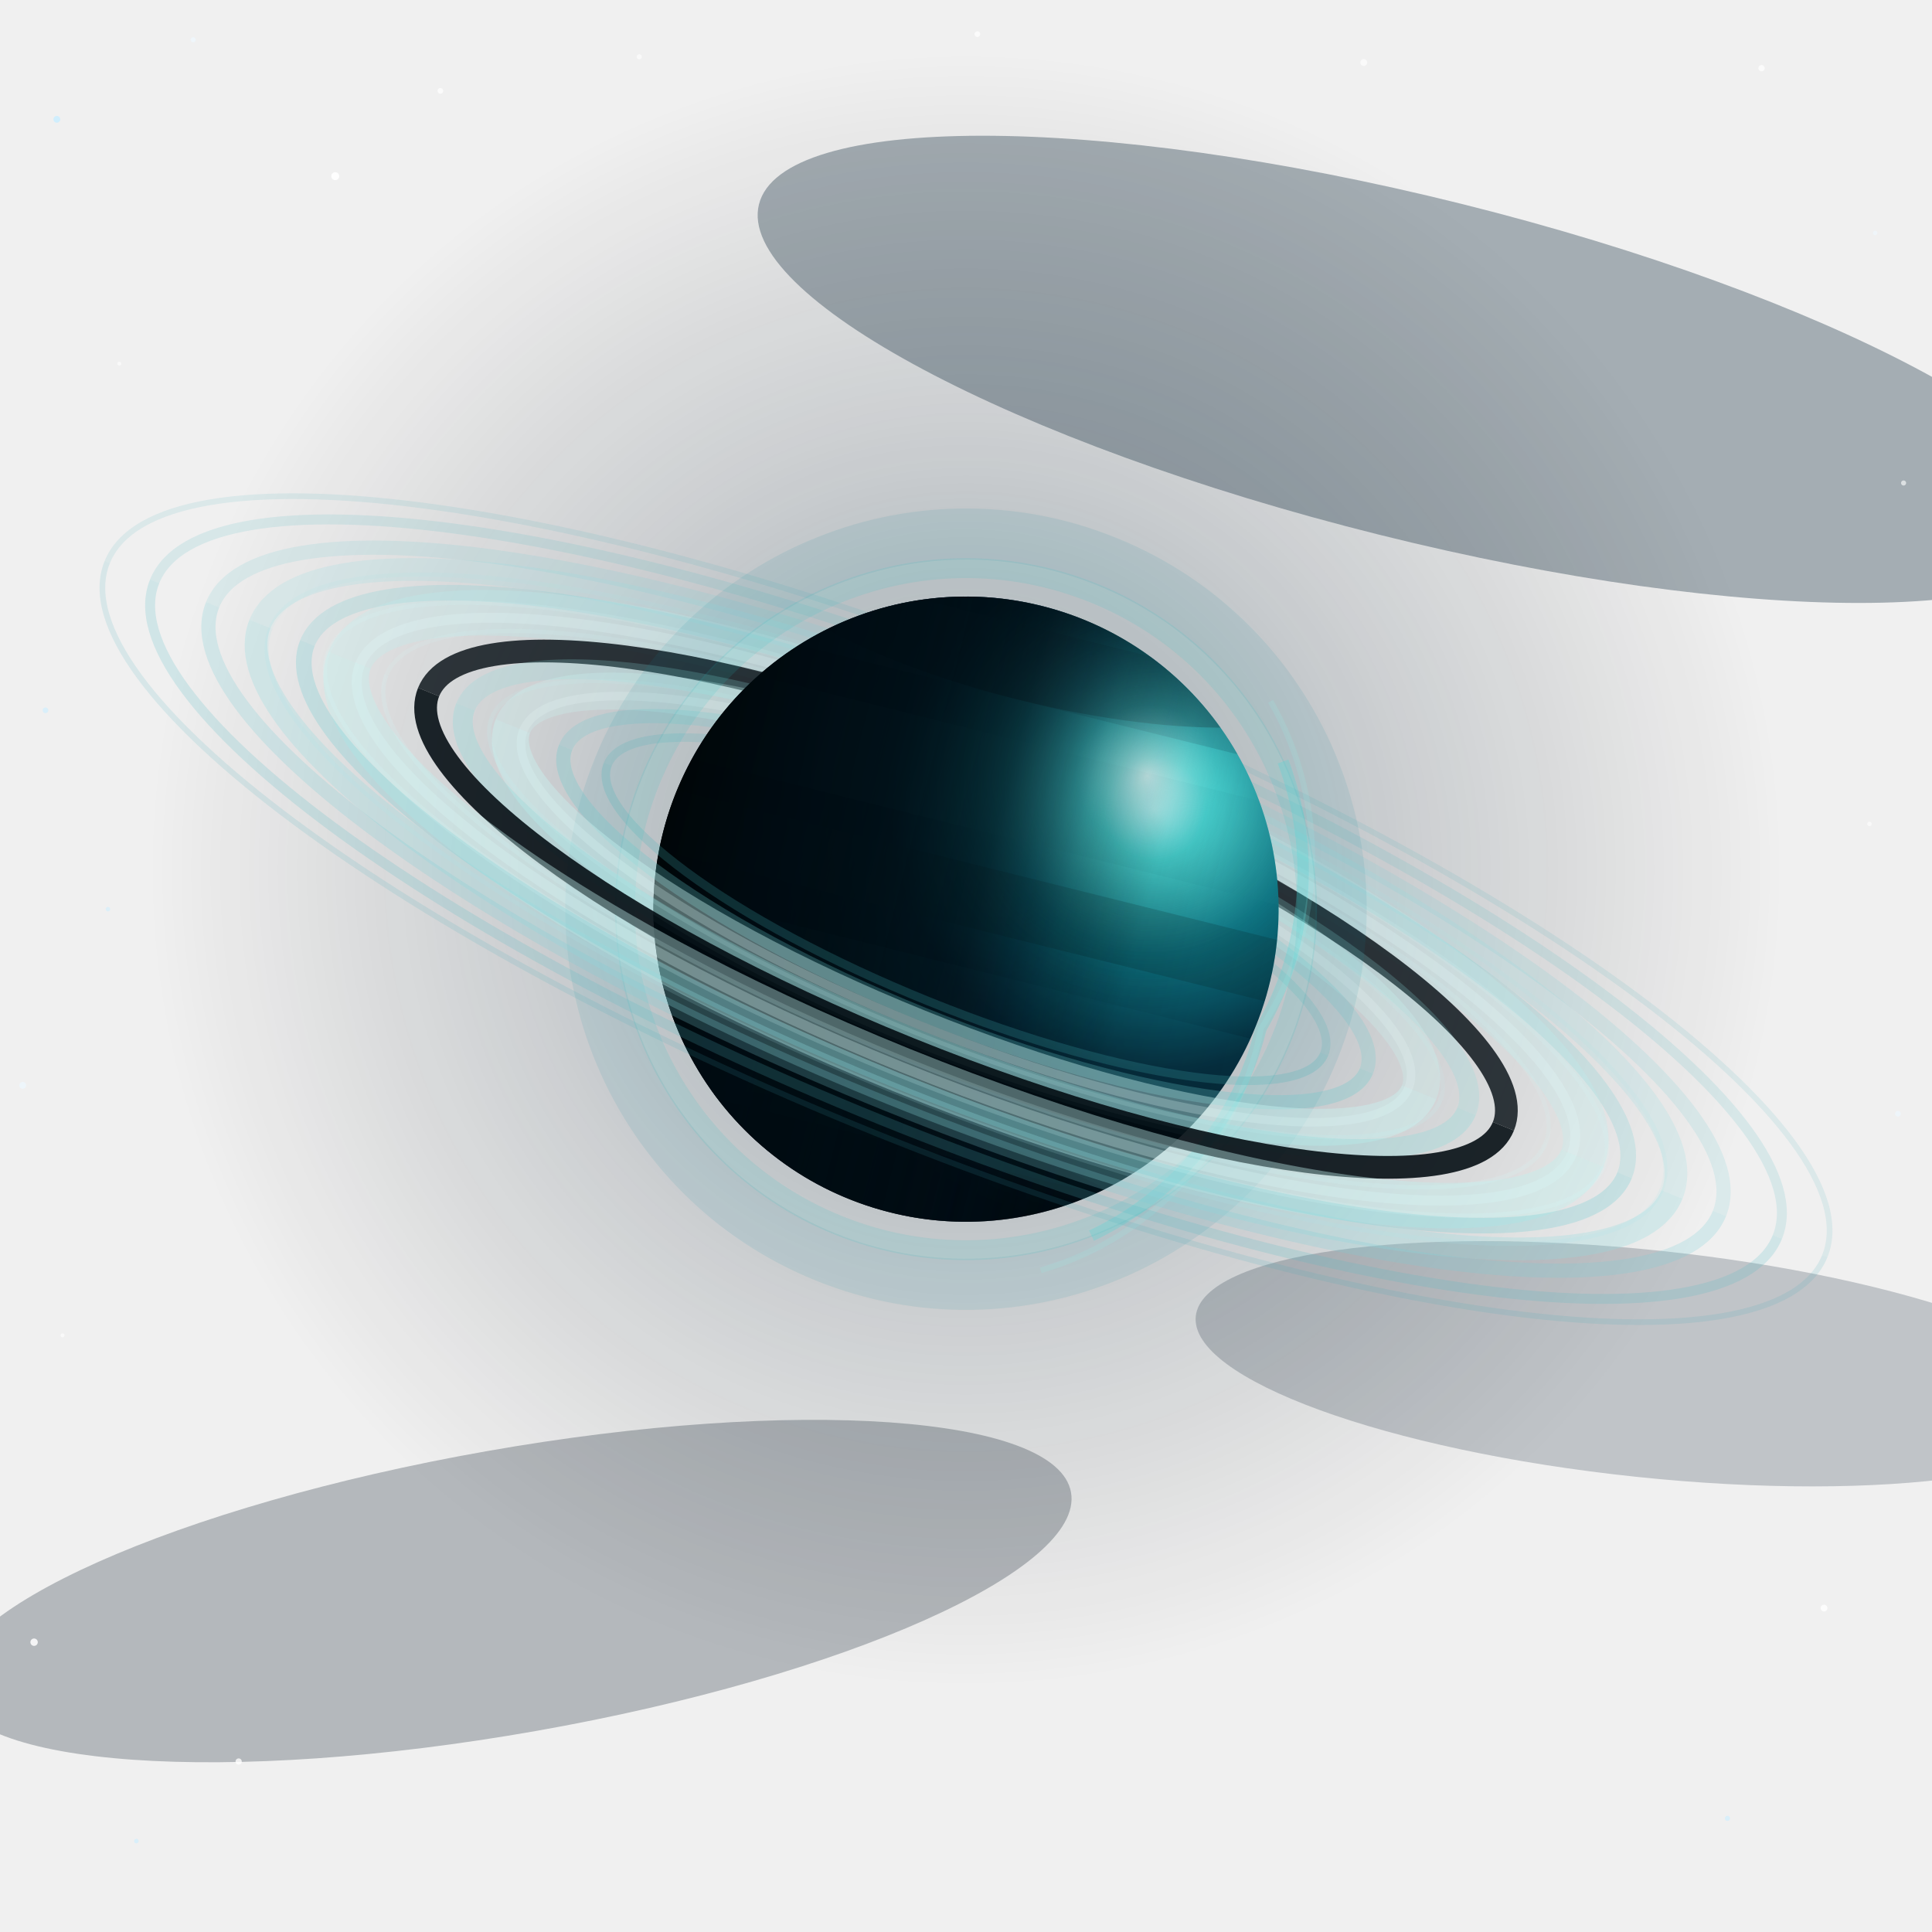
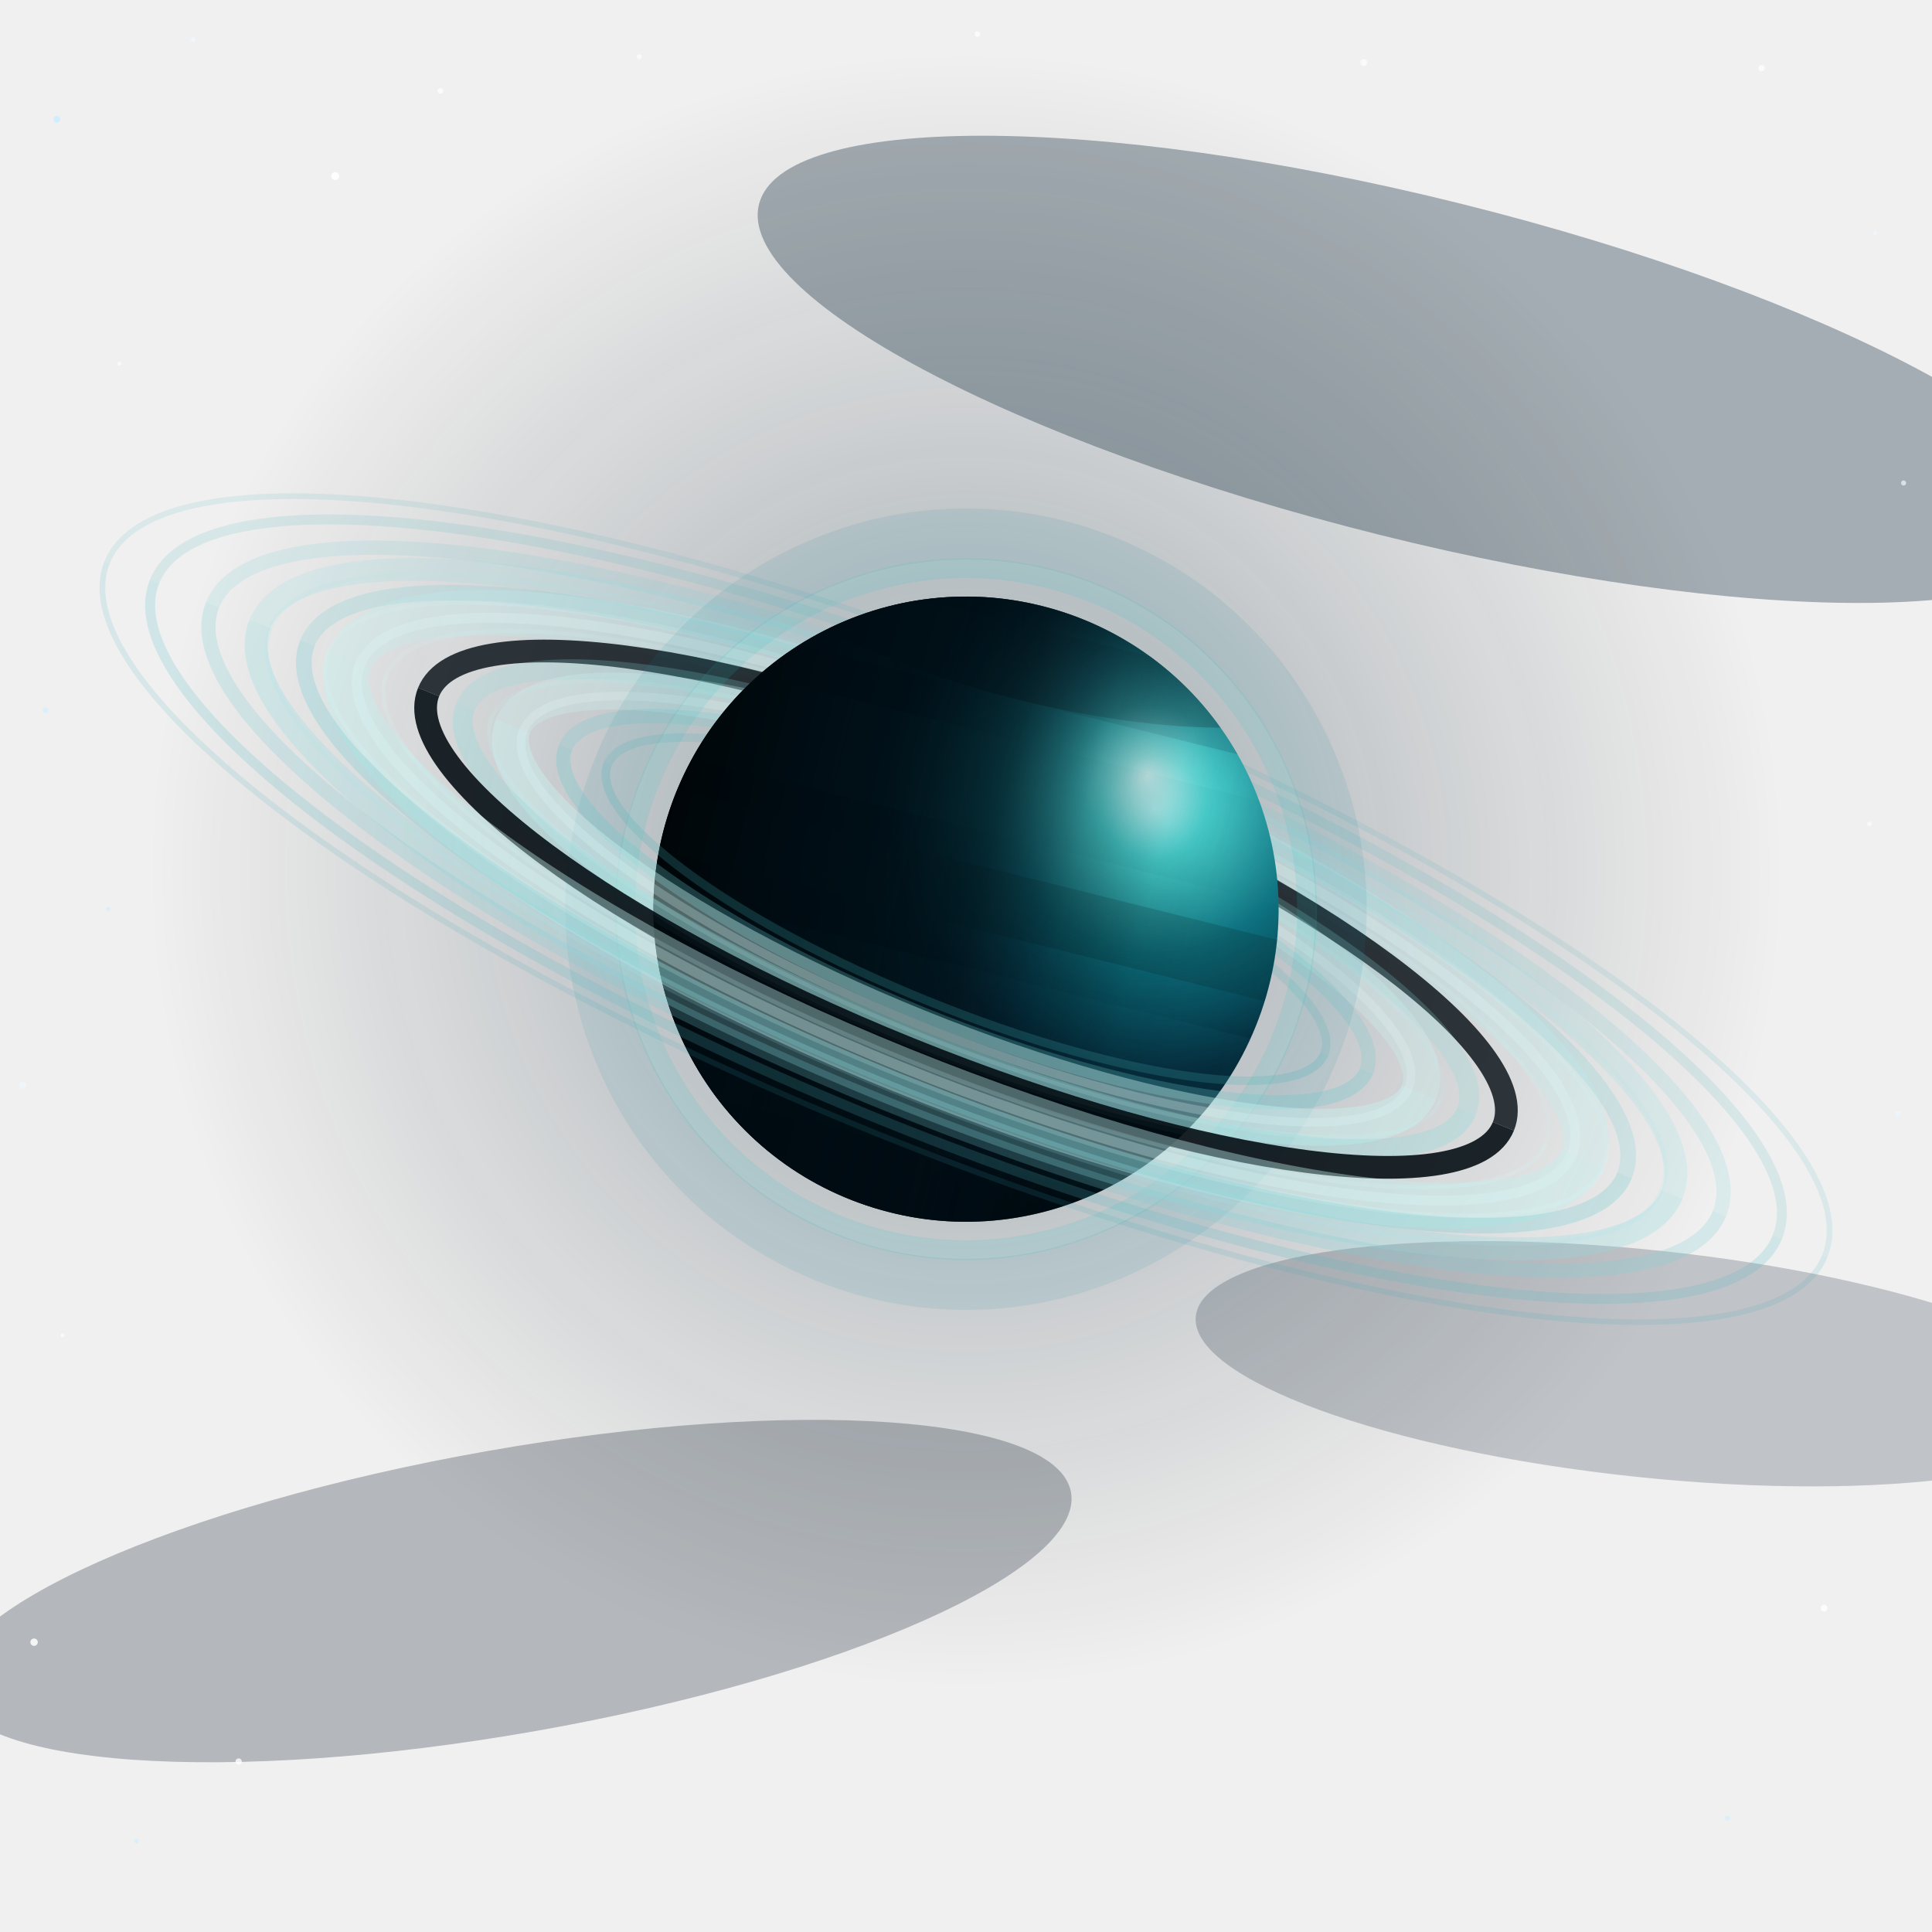
<svg xmlns="http://www.w3.org/2000/svg" width="100%" viewBox="0 0 680 680">
  <defs>
    <radialGradient id="sceneGlow" cx="50%" cy="48%" r="42%">
      <stop offset="0%" stop-color="#0a3848" stop-opacity="0.38" />
      <stop offset="55%" stop-color="#041828" stop-opacity="0.15" />
      <stop offset="100%" stop-color="#000" stop-opacity="0" />
    </radialGradient>
    <radialGradient id="pDay" cx="72%" cy="24%" r="68%">
      <stop offset="0%" stop-color="#ccfffe" />
      <stop offset="12%" stop-color="#44d4d0" />
      <stop offset="34%" stop-color="#0c7888" />
      <stop offset="62%" stop-color="#032434" />
      <stop offset="100%" stop-color="#000a10" />
    </radialGradient>
    <linearGradient id="nightShadow" x1="0%" y1="0%" x2="100%" y2="0%">
      <stop offset="0%" stop-color="#000608" stop-opacity="0.98" />
      <stop offset="15%" stop-color="#000a10" stop-opacity="0.93" />
      <stop offset="32%" stop-color="#000c12" stop-opacity="0.78" />
      <stop offset="50%" stop-color="#010e14" stop-opacity="0.48" />
      <stop offset="65%" stop-color="#021018" stop-opacity="0.18" />
      <stop offset="78%" stop-color="#000" stop-opacity="0.05" />
      <stop offset="88%" stop-color="#000" stop-opacity="0" />
      <stop offset="100%" stop-color="#000" stop-opacity="0" />
    </linearGradient>
    <radialGradient id="shine" cx="73%" cy="22%" r="38%">
      <stop offset="0%" stop-color="#f0ffff" stop-opacity="0.72" />
      <stop offset="30%" stop-color="#60e8e8" stop-opacity="0.28" />
      <stop offset="100%" stop-color="#000" stop-opacity="0" />
    </radialGradient>
    <linearGradient id="ringShadow" x1="0%" y1="0%" x2="100%" y2="0%">
      <stop offset="0%" stop-color="#000" stop-opacity="0" />
      <stop offset="22%" stop-color="#000" stop-opacity="0" />
      <stop offset="36%" stop-color="#000810" stop-opacity="0.42" />
      <stop offset="50%" stop-color="#000810" stop-opacity="0.55" />
      <stop offset="64%" stop-color="#000810" stop-opacity="0.34" />
      <stop offset="78%" stop-color="#000" stop-opacity="0.08" />
      <stop offset="100%" stop-color="#000" stop-opacity="0" />
    </linearGradient>
    <clipPath id="pClip">
      <circle cx="340" cy="320" r="110" />
    </clipPath>
  </defs>
  <ellipse cx="500" cy="130" rx="240" ry="60" fill="#001c30" opacity="0.32" transform="rotate(14,500,130)" />
  <ellipse cx="180" cy="560" rx="200" ry="50" fill="#00101e" opacity="0.25" transform="rotate(-10,180,560)" />
  <ellipse cx="580" cy="480" rx="160" ry="40" fill="#001428" opacity="0.20" transform="rotate(6,580,480)" />
  <circle cx="20" cy="42" r="1.2" fill="#cceeff" opacity="0.88" />
  <circle cx="68" cy="14" r="0.9" fill="#eef8ff" opacity="0.70" />
  <circle cx="118" cy="62" r="1.4" fill="#fff" opacity="0.92" />
  <circle cx="42" cy="128" r="0.7" fill="#fff" opacity="0.58" />
  <circle cx="16" cy="250" r="1.0" fill="#cceeff" opacity="0.65" />
  <circle cx="8" cy="382" r="1.2" fill="#eef8ff" opacity="0.75" />
  <circle cx="22" cy="470" r="0.7" fill="#fff" opacity="0.58" />
  <circle cx="12" cy="578" r="1.3" fill="#fff" opacity="0.85" />
  <circle cx="48" cy="648" r="0.8" fill="#cceeff" opacity="0.65" />
  <circle cx="155" cy="32" r="1.0" fill="#fff" opacity="0.75" />
  <circle cx="84" cy="620" r="1.1" fill="#fff" opacity="0.78" />
  <circle cx="620" cy="24" r="1.1" fill="#fff" opacity="0.72" />
  <circle cx="660" cy="82" r="0.8" fill="#eef8ff" opacity="0.58" />
  <circle cx="670" cy="170" r="0.9" fill="#fff" opacity="0.62" />
  <circle cx="668" cy="392" r="1.0" fill="#eef8ff" opacity="0.68" />
  <circle cx="642" cy="566" r="1.2" fill="#fff" opacity="0.78" />
  <circle cx="608" cy="640" r="0.9" fill="#cceeff" opacity="0.65" />
  <circle cx="344" cy="12" r="1.0" fill="#fff" opacity="0.75" />
  <circle cx="480" cy="22" r="1.2" fill="#fff" opacity="0.68" />
  <circle cx="225" cy="20" r="0.9" fill="#fff" opacity="0.62" />
  <circle cx="38" cy="320" r="0.8" fill="#cceeff" opacity="0.55" />
  <circle cx="658" cy="290" r="0.8" fill="#fff" opacity="0.58" />
  <circle cx="340" cy="320" r="340" fill="url(#sceneGlow)" />
  <g transform="rotate(22, 340, 320)">
    <path d="M 14 320 A 326 85 0 0 1 666 320" fill="none" stroke="#38a8b4" stroke-width="2" opacity="0.12" />
    <path d="M 32 320 A 308 80 0 0 1 648 320" fill="none" stroke="#50b8c2" stroke-width="3.5" opacity="0.16" />
    <path d="M 54 320 A 286 74 0 0 1 626 320" fill="none" stroke="#78ccd4" stroke-width="5" opacity="0.18" />
    <path d="M 72 320 A 268 70 0 0 1 608 320" fill="none" stroke="#90dce0" stroke-width="8" opacity="0.20" />
    <path d="M 90 320 A 250 65 0 0 1 590 320" fill="none" stroke="#60c8ce" stroke-width="5.5" opacity="0.19" />
    <path d="M 106 320 A 234 61 0 0 1 574 320" fill="none" stroke="#b8f0ee" stroke-width="16" opacity="0.26" />
    <path d="M 110 320 A 230 60 0 0 1 570 320" fill="none" stroke="#e8ffff" stroke-width="3.5" opacity="0.20" />
    <path d="M 136 320 A 204 53 0 0 1 544 320" fill="none" stroke="#010a10" stroke-width="8" opacity="0.80" />
    <path d="M 150 320 A 190 49 0 0 1 530 320" fill="none" stroke="#88dada" stroke-width="7" opacity="0.22" />
    <path d="M 168 320 A 172 45 0 0 1 512 320" fill="none" stroke="#c8f4f2" stroke-width="13" opacity="0.28" />
    <path d="M 172 320 A 168 44 0 0 1 508 320" fill="none" stroke="#eeffff" stroke-width="3" opacity="0.18" />
    <path d="M 188 320 A 152 40 0 0 1 492 320" fill="none" stroke="#60c8cc" stroke-width="5" opacity="0.20" />
    <path d="M 204 320 A 136 35 0 0 1 476 320" fill="none" stroke="#40b0b8" stroke-width="3" opacity="0.17" />
    <path d="M 98" cy="320" fill="none" />
    <path d="M 98 320 A 242 63 0 0 1 582 320" fill="none" stroke="#d0f8f8" stroke-width="1.5" opacity="0.14" />
    <path d="M 120 320 A 220 57 0 0 1 560 320" fill="none" stroke="#d0f8f8" stroke-width="1.5" opacity="0.13" />
    <path d="M 76 320 A 264 69 0 0 1 604 320" fill="none" stroke="#a8e4e8" stroke-width="1.5" opacity="0.11" />
    <path d="M 160 320 A 180 47 0 0 1 520 320" fill="none" stroke="#c0f0f0" stroke-width="1.5" opacity="0.13" />
    <circle cx="340" cy="320" r="132" fill="none" stroke="#0a8898" stroke-width="18" opacity="0.10" />
    <circle cx="340" cy="320" r="120" fill="none" stroke="#22c0c0" stroke-width="7" opacity="0.13" />
    <circle cx="340" cy="320" r="110" fill="url(#pDay)" />
    <g clip-path="url(#pClip)" transform="rotate(-8, 340, 320)">
      <rect x="230" y="218" width="220" height="26" fill="#063a4a" opacity="0.28" />
      <rect x="230" y="258" width="220" height="34" fill="#1a8c92" opacity="0.11" />
      <rect x="230" y="304" width="220" height="22" fill="#042830" opacity="0.24" />
      <rect x="230" y="340" width="220" height="32" fill="#0e7080" opacity="0.12" />
      <rect x="230" y="382" width="220" height="24" fill="#042830" opacity="0.24" />
      <ellipse cx="340" cy="212" rx="110" ry="32" fill="#010c14" opacity="0.35" />
      <ellipse cx="340" cy="428" rx="110" ry="32" fill="#010c14" opacity="0.40" />
      <rect x="230" y="210" width="220" height="220" fill="url(#ringShadow)" opacity="0.80" />
      <circle cx="340" cy="320" r="110" fill="url(#shine)" />
      <rect x="230" y="210" width="220" height="220" fill="url(#nightShadow)" />
    </g>
-     <path d="M 424 230 A 110 110 0 0 1 452 320 A 110 110 0 0 1 424 410" fill="none" stroke="#44dada" stroke-width="4" opacity="0.26" />
-     <path d="M 412 212 A 110 110 0 0 1 452 320 A 110 110 0 0 1 412 428" fill="none" stroke="#90f2ee" stroke-width="2" opacity="0.16" />
    <path d="M 204 320 A 136 35 0 0 0 476 320" fill="none" stroke="#40b0b8" stroke-width="3" opacity="0.22" />
    <path d="M 188 320 A 152 40 0 0 0 492 320" fill="none" stroke="#60c8cc" stroke-width="5" opacity="0.27" />
    <path d="M 172 320 A 168 44 0 0 0 508 320" fill="none" stroke="#eeffff" stroke-width="3" opacity="0.24" />
    <path d="M 168 320 A 172 45 0 0 0 512 320" fill="none" stroke="#c8f4f2" stroke-width="13" opacity="0.40" />
    <path d="M 150 320 A 190 49 0 0 0 530 320" fill="none" stroke="#88dada" stroke-width="7" opacity="0.30" />
    <path d="M 136 320 A 204 53 0 0 0 544 320" fill="none" stroke="#010a10" stroke-width="8" opacity="0.88" />
    <path d="M 110 320 A 230 60 0 0 0 570 320" fill="none" stroke="#e8ffff" stroke-width="3.5" opacity="0.28" />
    <path d="M 106 320 A 234 61 0 0 0 574 320" fill="none" stroke="#c0f0ee" stroke-width="16" opacity="0.40" />
    <path d="M 90 320 A 250 65 0 0 0 590 320" fill="none" stroke="#60c8ce" stroke-width="5.5" opacity="0.25" />
    <path d="M 72 320 A 268 70 0 0 0 608 320" fill="none" stroke="#90dce0" stroke-width="8" opacity="0.28" />
    <path d="M 54 320 A 286 74 0 0 0 626 320" fill="none" stroke="#78ccd4" stroke-width="5" opacity="0.24" />
    <path d="M 32 320 A 308 80 0 0 0 648 320" fill="none" stroke="#50b8c2" stroke-width="3.5" opacity="0.20" />
    <path d="M 14 320 A 326 85 0 0 0 666 320" fill="none" stroke="#38a8b4" stroke-width="2" opacity="0.14" />
    <path d="M 98 320 A 242 63 0 0 0 582 320" fill="none" stroke="#d0f8f8" stroke-width="1.5" opacity="0.18" />
    <path d="M 120 320 A 220 57 0 0 0 560 320" fill="none" stroke="#d0f8f8" stroke-width="1.5" opacity="0.17" />
    <path d="M 76 320 A 264 69 0 0 0 604 320" fill="none" stroke="#a8e4e8" stroke-width="1.5" opacity="0.15" />
    <path d="M 160 320 A 180 47 0 0 0 520 320" fill="none" stroke="#c0f0f0" stroke-width="1.5" opacity="0.16" />
  </g>
</svg>
